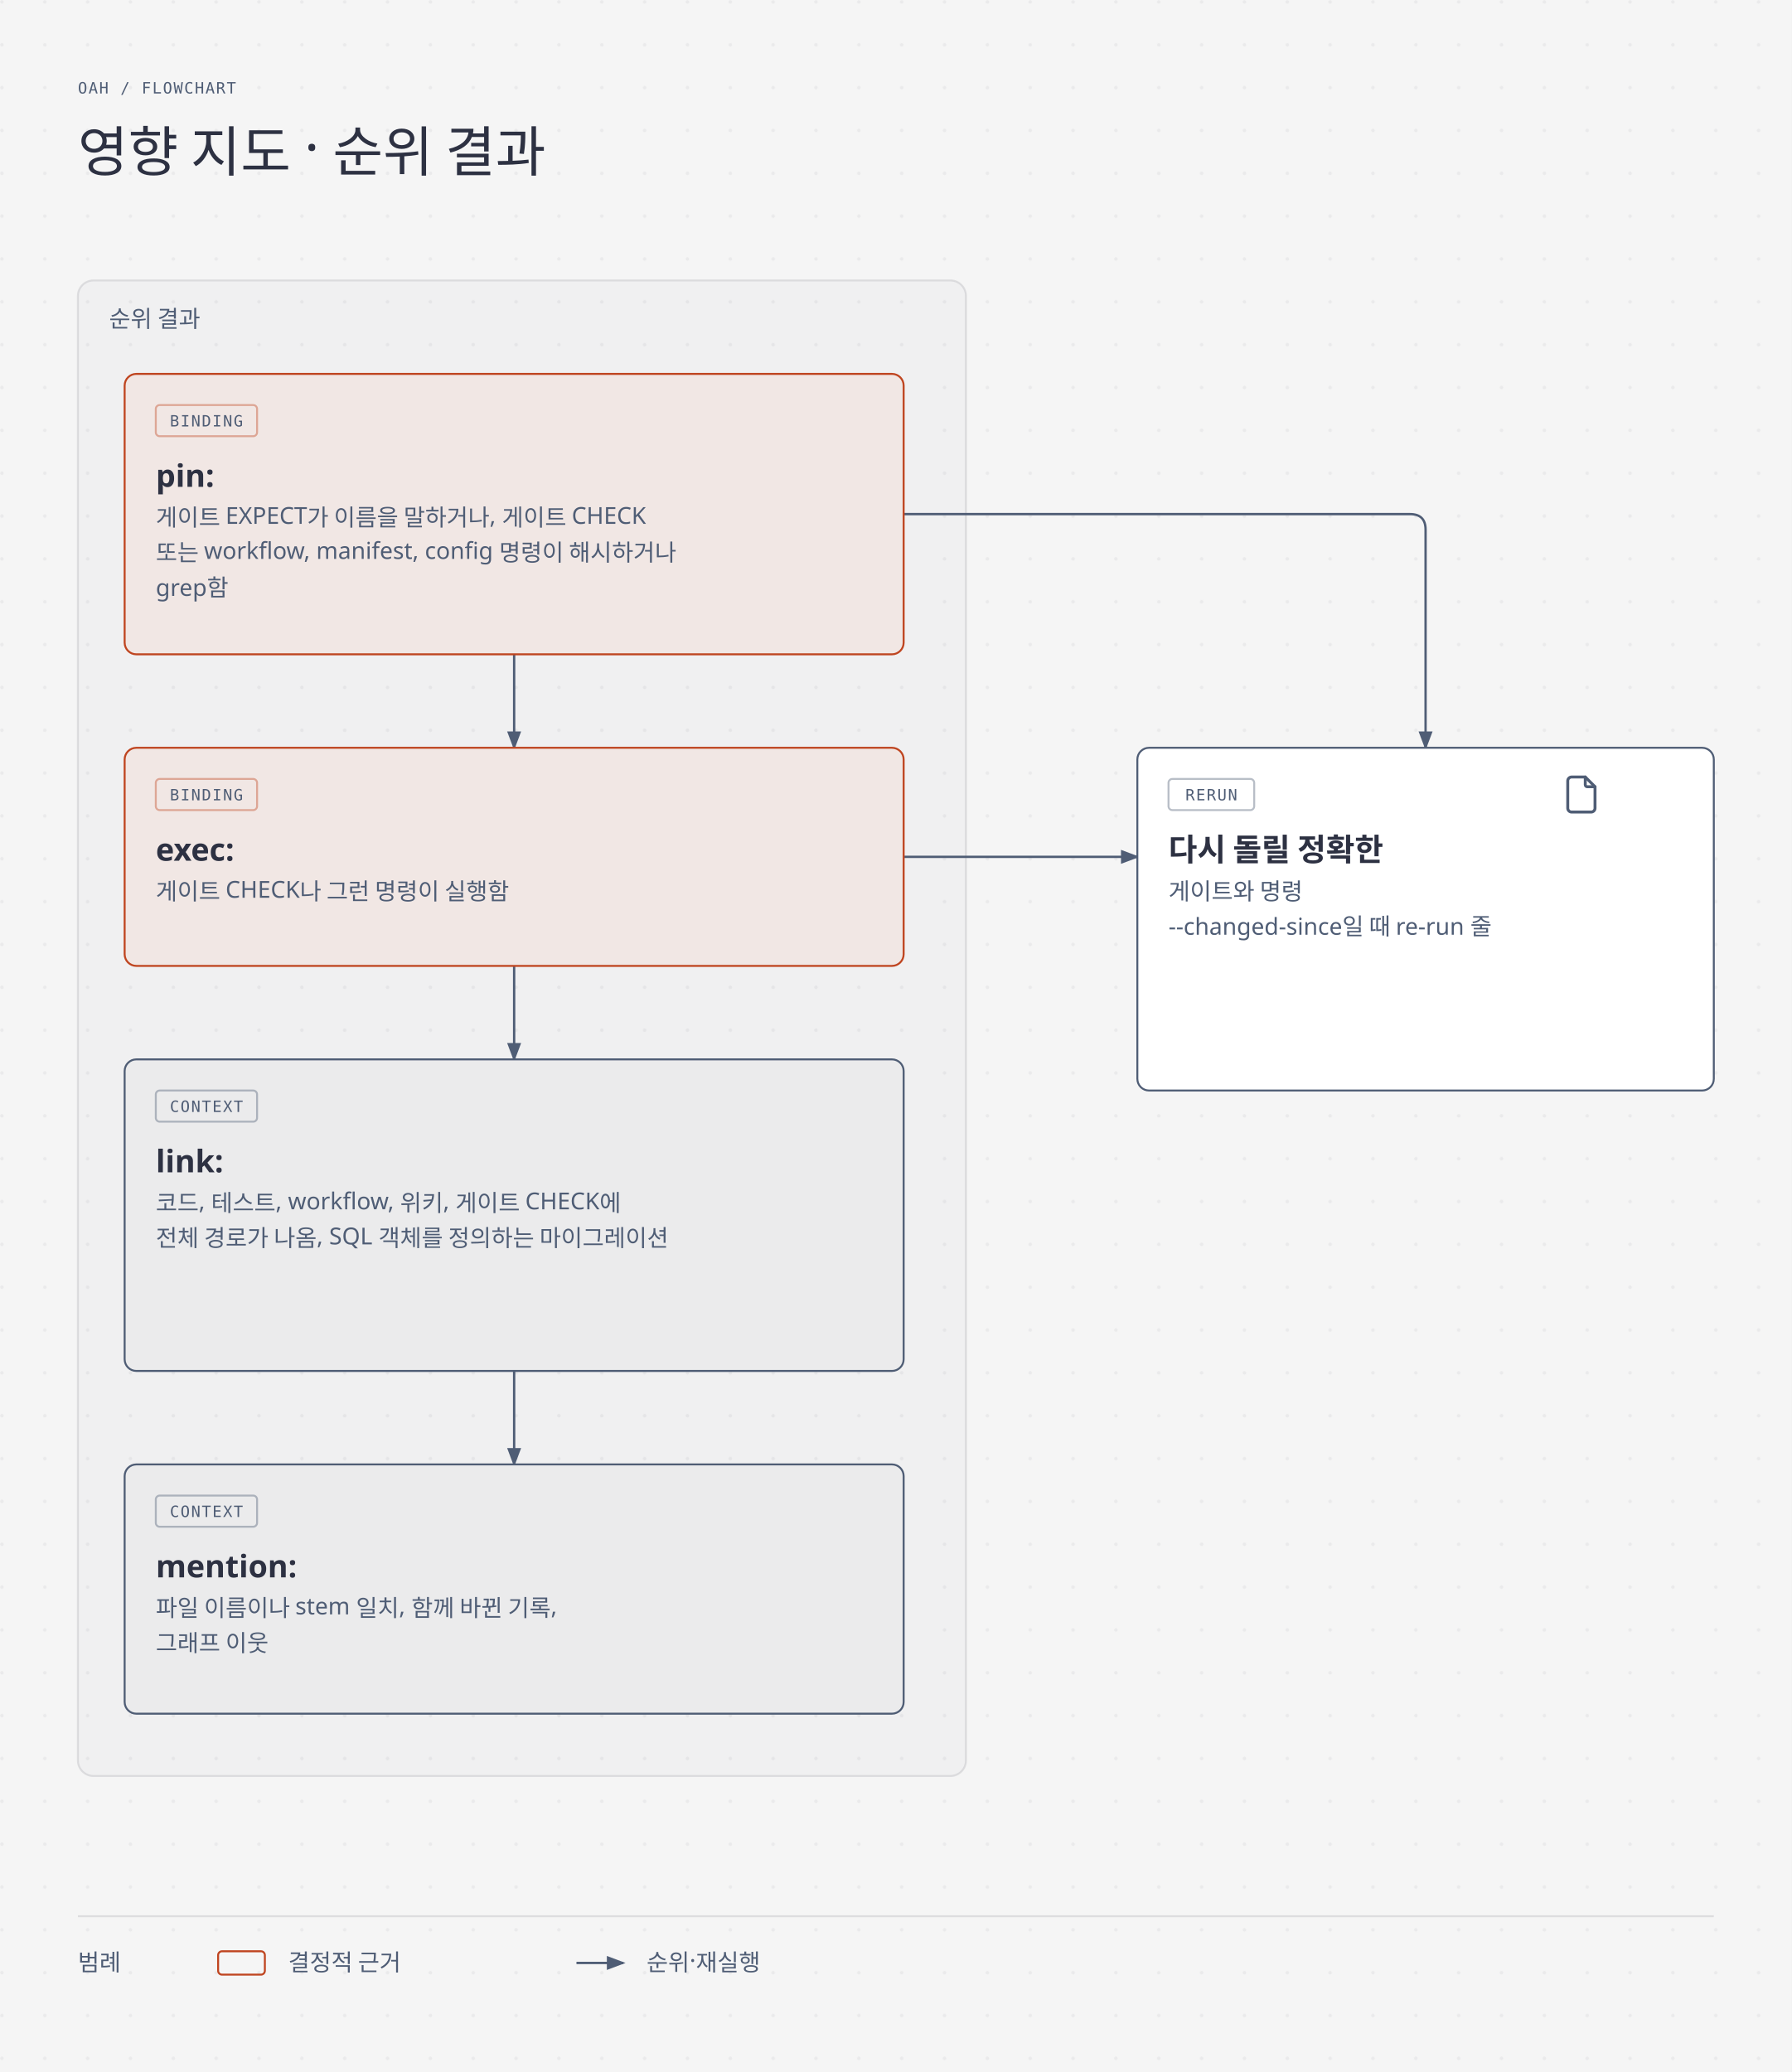
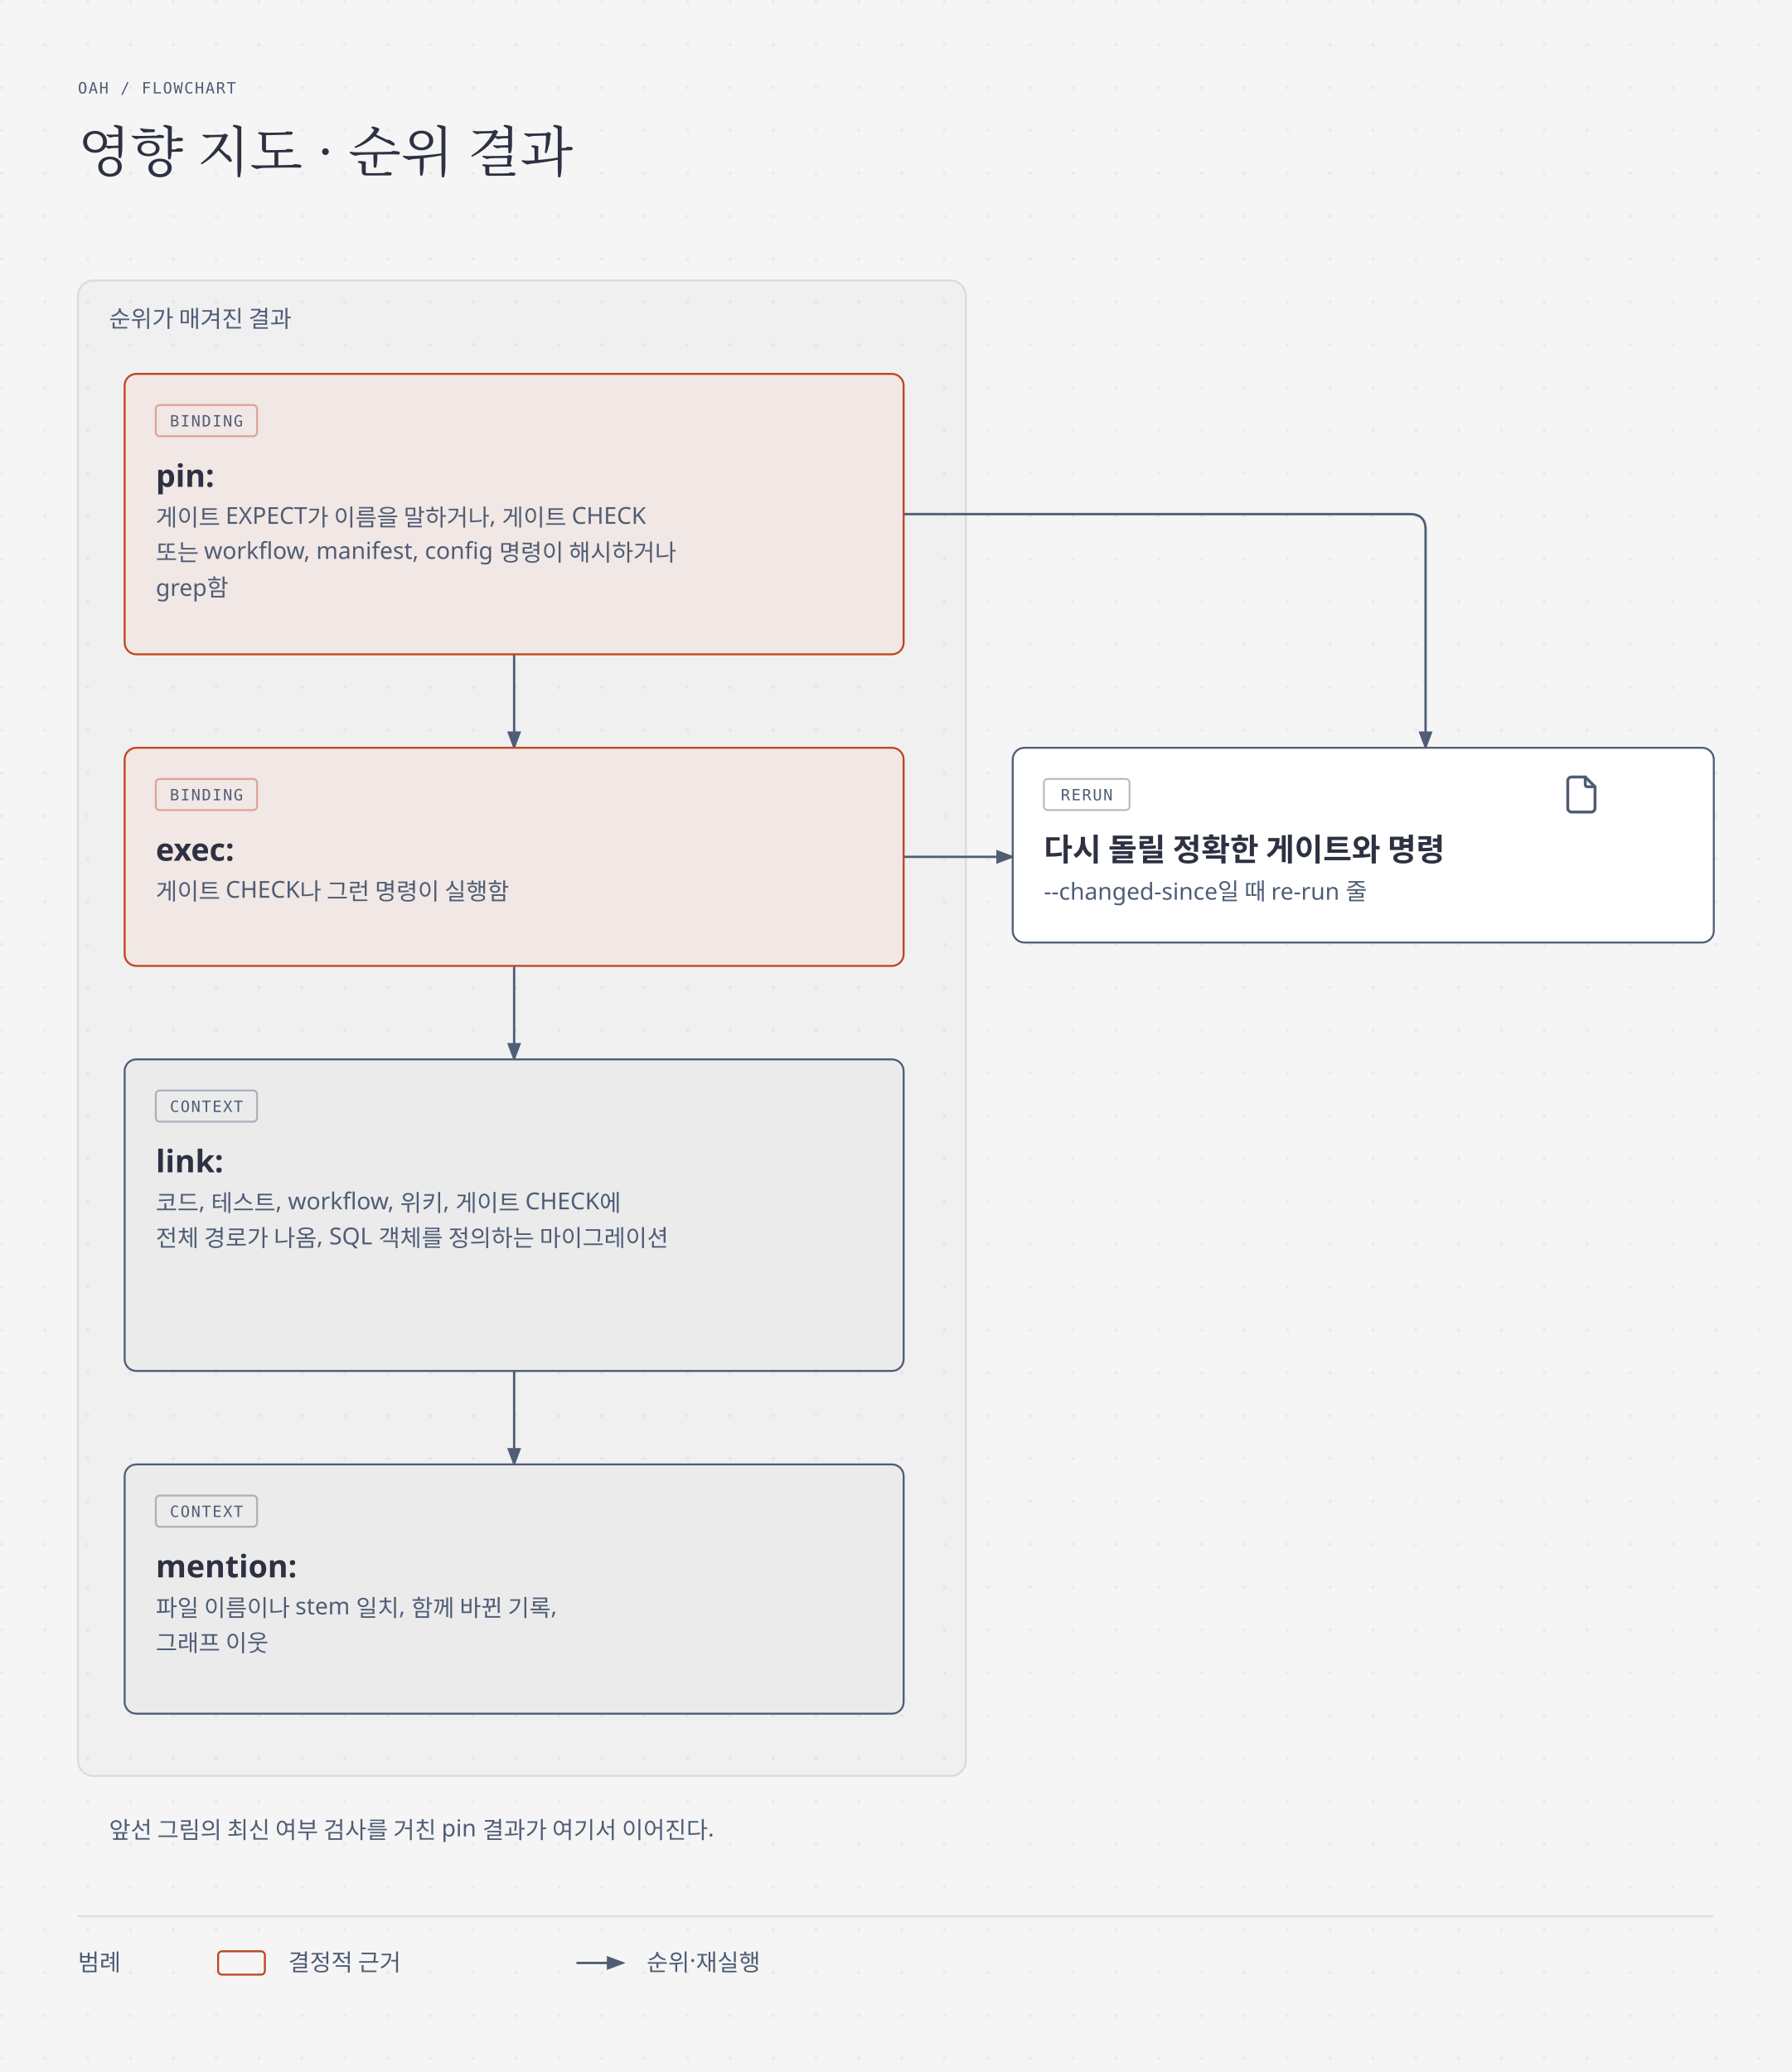
<svg xmlns="http://www.w3.org/2000/svg" viewBox="0 0 920 1064" role="img" aria-labelledby="concepts-impact-ranked-ko-light-title concepts-impact-ranked-ko-light-desc" data-diagram-type="Flowchart" data-size="fit" id="concepts-impact-ranked-ko-light-root">
  <defs>
    <style>#concepts-impact-ranked-ko-light-root { font-family: "Geist", "Noto Sans KR", "Apple SD Gothic Neo", "Malgun Gothic", system-ui, sans-serif; color: #2d3142; }
      #concepts-impact-ranked-ko-light-root .diagram-container { width: 100%; overflow-x: auto; }
      #concepts-impact-ranked-ko-light-root text { font-family: "Geist", "Noto Sans KR", "Apple SD Gothic Neo", "Malgun Gothic", system-ui, sans-serif; fill: #2d3142; }
-       #concepts-impact-ranked-ko-light-root .title { font-family: "Instrument Serif", "Noto Serif KR", "Batang", serif; font-size: 28px; font-weight: 400; }
+       #concepts-impact-ranked-ko-light-root .title { font-family: "Instrument Serif", "Noto Serif KR", "AppleMyungjo", "Batang", "Noto Serif CJK KR", serif; font-size: 28px; font-weight: 400; }
      #concepts-impact-ranked-ko-light-root .node { font-size: 16px; font-weight: 600; }
      #concepts-impact-ranked-ko-light-root .sub { font-family: "Geist", "Noto Sans KR", "Apple SD Gothic Neo", "Malgun Gothic", system-ui, sans-serif; font-size: 12px; font-weight: 400; fill: #4f5d75; }
      #concepts-impact-ranked-ko-light-root .technical { font-family: "Geist Mono", ui-monospace, "SFMono-Regular", Consolas, monospace; }
      #concepts-impact-ranked-ko-light-root .label { font-size: 12px; font-family: "Geist Mono", ui-monospace, "SFMono-Regular", Consolas, monospace; font-weight: 400; fill: #4f5d75; }
      #concepts-impact-ranked-ko-light-root .prose { font-size: 12px; font-weight: 400; fill: #4f5d75; }
      #concepts-impact-ranked-ko-light-root .zone-label { font-size: 12px; font-family: "Geist", "Noto Sans KR", "Apple SD Gothic Neo", "Malgun Gothic", system-ui, sans-serif; font-weight: 500; fill: #4f5d75; }
      #concepts-impact-ranked-ko-light-root .arrow-label { font-size: 12px; font-family: "Geist", "Noto Sans KR", "Apple SD Gothic Neo", "Malgun Gothic", system-ui, sans-serif; font-weight: 500; fill: #4f5d75; }
      #concepts-impact-ranked-ko-light-root .tag { font-family: "Geist Mono", ui-monospace, "SFMono-Regular", Consolas, monospace; font-size: 8px; font-weight: 500; letter-spacing: .08em; fill: #4f5d75; }
      #concepts-impact-ranked-ko-light-root .ghost { font-family: "Geist Mono", ui-monospace, "SFMono-Regular", Consolas, monospace; font-size: 32px; font-weight: 600; fill: #2d3142; opacity: .06; }
      @media print {
#concepts-impact-ranked-ko-light-root .diagram-container { overflow-x: visible; }
}</style>
    <pattern id="concepts-impact-ranked-ko-light-dots" width="22" height="22" patternUnits="userSpaceOnUse">
      <circle cx="1" cy="1" r="0.9" fill="#2d3142" fill-opacity=".10" />
    </pattern>
    <marker id="concepts-impact-ranked-ko-light-arrow" markerWidth="8" markerHeight="6" refX="7" refY="3" orient="auto">
      <polygon points="0 0, 8 3, 0 6" fill="#4f5d75" />
    </marker>
    <marker id="concepts-impact-ranked-ko-light-arrow-accent" markerWidth="8" markerHeight="6" refX="7" refY="3" orient="auto">
      <polygon points="0 0, 8 3, 0 6" fill="#bf4520" />
    </marker>
    <marker id="concepts-impact-ranked-ko-light-arrow-link" markerWidth="8" markerHeight="6" refX="7" refY="3" orient="auto">
      <polygon points="0 0, 8 3, 0 6" fill="#2e5aa8" />
    </marker>
  </defs>
  <rect width="920" height="1064" fill="#f5f5f5" />
  <rect width="920" height="1064" fill="url(#concepts-impact-ranked-ko-light-dots)" opacity=".55" />
  <text x="40" y="48" class="tag" text-anchor="start">OAH / FLOWCHART</text>
  <text x="40" y="88" class="title" text-anchor="start">영향 지도 · 순위 결과</text>
  <rect x="40" y="144" width="456" height="768" rx="8" fill="#2d3142" stroke="#2d3142" stroke-width="1" data-group-id="ranked" fill-opacity=".02" stroke-opacity=".12" />
-   <text x="56" y="168" class="zone-label" text-anchor="start">순위 결과</text>
+   <text x="56" y="168" class="zone-label" text-anchor="start">순위가 매겨진 결과</text>
  <path d="M 264,336 L 264,384" data-edge-id="e7" data-from="pinR" data-to="execR" data-label="" fill="none" stroke="#4f5d75" stroke-width="1.2" marker-end="url(#concepts-impact-ranked-ko-light-arrow)" />
  <path d="M 264,496 L 264,544" data-edge-id="e8" data-from="execR" data-to="linkR" data-label="" fill="none" stroke="#4f5d75" stroke-width="1.2" marker-end="url(#concepts-impact-ranked-ko-light-arrow)" />
  <path d="M 264,704 L 264,752" data-edge-id="e9" data-from="linkR" data-to="mentionR" data-label="" fill="none" stroke="#4f5d75" stroke-width="1.2" marker-end="url(#concepts-impact-ranked-ko-light-arrow)" />
  <path d="M 464,264 L 724,264 Q 732,264 732,272 L 732,384" data-edge-id="e10" data-from="pinR" data-to="rerun" data-label="" fill="none" stroke="#4f5d75" stroke-width="1.2" marker-end="url(#concepts-impact-ranked-ko-light-arrow)" />
-   <path d="M 464,440 L 584,440" data-edge-id="e11" data-from="execR" data-to="rerun" data-label="" fill="none" stroke="#4f5d75" stroke-width="1.2" marker-end="url(#concepts-impact-ranked-ko-light-arrow)" />
+   <path d="M 464,440 L 520,440" data-edge-id="e11" data-from="execR" data-to="rerun" data-label="" fill="none" stroke="#4f5d75" stroke-width="1.2" marker-end="url(#concepts-impact-ranked-ko-light-arrow)" />
  <g data-node-id="pinR" data-source-label="pin: 게이트 EXPECT가 이름을 말하거나, 게이트 CHECK 또는 workflow, manifest, config 명령이 해시하거나 grep함" data-parent="ranked">
    <rect x="64" y="192" width="400" height="144" rx="6" fill="#f5f5f5" />
    <rect x="64" y="192" width="400" height="144" rx="6" fill="#bf4520" stroke="#bf4520" stroke-width="1" fill-opacity=".08" />
    <g aria-hidden="true">
      <rect x="80" y="208" width="52" height="16" rx="2" fill="none" stroke="#bf4520" stroke-width="1" stroke-opacity=".4" />
      <text x="106" y="219" class="tag" text-anchor="middle">BINDING</text>
    </g>
    <text x="80" y="250" class="node" text-anchor="start">pin:</text>
    <text x="80" y="270" class="sub" text-anchor="start">게이트 EXPECT가 이름을 말하거나, 게이트 CHECK</text>
    <text x="80" y="288" class="sub" text-anchor="start">또는 workflow, manifest, config 명령이 해시하거나</text>
    <text x="80" y="306" class="sub" text-anchor="start">grep함</text>
  </g>
  <g data-node-id="execR" data-source-label="exec: 게이트 CHECK나 그런 명령이 실행함" data-parent="ranked">
    <rect x="64" y="384" width="400" height="112" rx="6" fill="#f5f5f5" />
    <rect x="64" y="384" width="400" height="112" rx="6" fill="#bf4520" stroke="#bf4520" stroke-width="1" fill-opacity=".08" />
    <g aria-hidden="true">
      <rect x="80" y="400" width="52" height="16" rx="2" fill="none" stroke="#bf4520" stroke-width="1" stroke-opacity=".4" />
      <text x="106" y="411" class="tag" text-anchor="middle">BINDING</text>
    </g>
    <text x="80" y="442" class="node" text-anchor="start">exec:</text>
    <text x="80" y="462" class="sub" text-anchor="start">게이트 CHECK나 그런 명령이 실행함</text>
  </g>
  <g data-node-id="linkR" data-source-label="link: 코드, 테스트, workflow, 위키, 게이트 CHECK에 전체 경로가 나옴, SQL 객체를 정의하는 마이그레이션" data-parent="ranked">
    <rect x="64" y="544" width="400" height="160" rx="6" fill="#f5f5f5" />
    <rect x="64" y="544" width="400" height="160" rx="6" fill="#2d3142" stroke="#4f5d75" stroke-width="1" fill-opacity=".05" />
    <g aria-hidden="true">
      <rect x="80" y="560" width="52" height="16" rx="2" fill="none" stroke="#4f5d75" stroke-width="1" stroke-opacity=".4" />
      <text x="106" y="571" class="tag" text-anchor="middle">CONTEXT</text>
    </g>
    <text x="80" y="602" class="node" text-anchor="start">link:</text>
    <text x="80" y="622" class="sub" text-anchor="start">코드, 테스트, workflow, 위키, 게이트 CHECK에</text>
    <text x="80" y="640" class="sub" text-anchor="start">전체 경로가 나옴, SQL 객체를 정의하는 마이그레이션</text>
  </g>
  <g data-node-id="mentionR" data-source-label="mention: 파일 이름이나 stem 일치, 함께 바뀐 기록, 그래프 이웃" data-parent="ranked">
    <rect x="64" y="752" width="400" height="128" rx="6" fill="#f5f5f5" />
    <rect x="64" y="752" width="400" height="128" rx="6" fill="#2d3142" stroke="#4f5d75" stroke-width="1" fill-opacity=".05" />
    <g aria-hidden="true">
      <rect x="80" y="768" width="52" height="16" rx="2" fill="none" stroke="#4f5d75" stroke-width="1" stroke-opacity=".4" />
      <text x="106" y="779" class="tag" text-anchor="middle">CONTEXT</text>
    </g>
    <text x="80" y="810" class="node" text-anchor="start">mention:</text>
    <text x="80" y="830" class="sub" text-anchor="start">파일 이름이나 stem 일치, 함께 바뀐 기록,</text>
    <text x="80" y="848" class="sub" text-anchor="start">그래프 이웃</text>
  </g>
  <g data-node-id="rerun" data-source-label="다시 돌릴 정확한 게이트와 명령 --changed-since일 때 re-run 줄">
-     <rect x="584" y="384" width="296" height="176" rx="6" fill="#f5f5f5" />
-     <rect x="584" y="384" width="296" height="176" rx="6" fill="#ffffff" stroke="#4f5d75" stroke-width="1" />
+     <rect x="520" y="384" width="360" height="100" rx="6" fill="#f5f5f5" />
+     <rect x="520" y="384" width="360" height="100" rx="6" fill="#ffffff" stroke="#4f5d75" stroke-width="1" />
    <g aria-hidden="true">
-       <rect x="600" y="400" width="44" height="16" rx="2" fill="none" stroke="#4f5d75" stroke-width="1" stroke-opacity=".4" />
-       <text x="622" y="411" class="tag" text-anchor="middle">RERUN</text>
+       <rect x="536" y="400" width="44" height="16" rx="2" fill="none" stroke="#4f5d75" stroke-width="1" stroke-opacity=".4" />
+       <text x="558" y="411" class="tag" text-anchor="middle">RERUN</text>
      <g transform="translate(800,396)" color="#4f5d75">
        <g fill="none" stroke="currentColor" stroke-width="1.5" stroke-linecap="round" stroke-linejoin="round">
          <path d="M14 3v4a1 1 0 0 0 1 1h4" />
          <path d="M17 21h-10a2 2 0 0 1 -2 -2v-14a2 2 0 0 1 2 -2h7l5 5v11a2 2 0 0 1 -2 2" />
        </g>
      </g>
    </g>
-     <text x="600" y="442" class="node" text-anchor="start">다시 돌릴 정확한</text>
-     <text x="600" y="462" class="sub" text-anchor="start">게이트와 명령</text>
-     <text x="600" y="480" class="sub" text-anchor="start">--changed-since일 때 re-run 줄</text>
+     <text x="536" y="442" class="node" text-anchor="start">다시 돌릴 정확한 게이트와 명령</text>
+     <text x="536" y="462" class="sub" text-anchor="start">--changed-since일 때 re-run 줄</text>
  </g>
+   <text x="56" y="944" class="prose" text-anchor="start">앞선 그림의 최신 여부 검사를 거친 pin 결과가 여기서 이어진다.</text>
  <line x1="40" y1="984" x2="880" y2="984" stroke="#2d3142" stroke-opacity=".12" />
  <text x="40" y="1012" class="zone-label" text-anchor="start">범례</text>
  <rect x="112" y="1002" width="24" height="12" rx="2" fill="none" stroke="#bf4520" stroke-width="1" />
  <text x="148" y="1012" class="prose" text-anchor="start">결정적 근거</text>
  <path d="M 296,1008 h 24" fill="none" stroke="#4f5d75" stroke-width="1.2" marker-end="url(#concepts-impact-ranked-ko-light-arrow)" />
  <text x="332" y="1012" class="prose" text-anchor="start">순위·재실행</text>
</svg>
